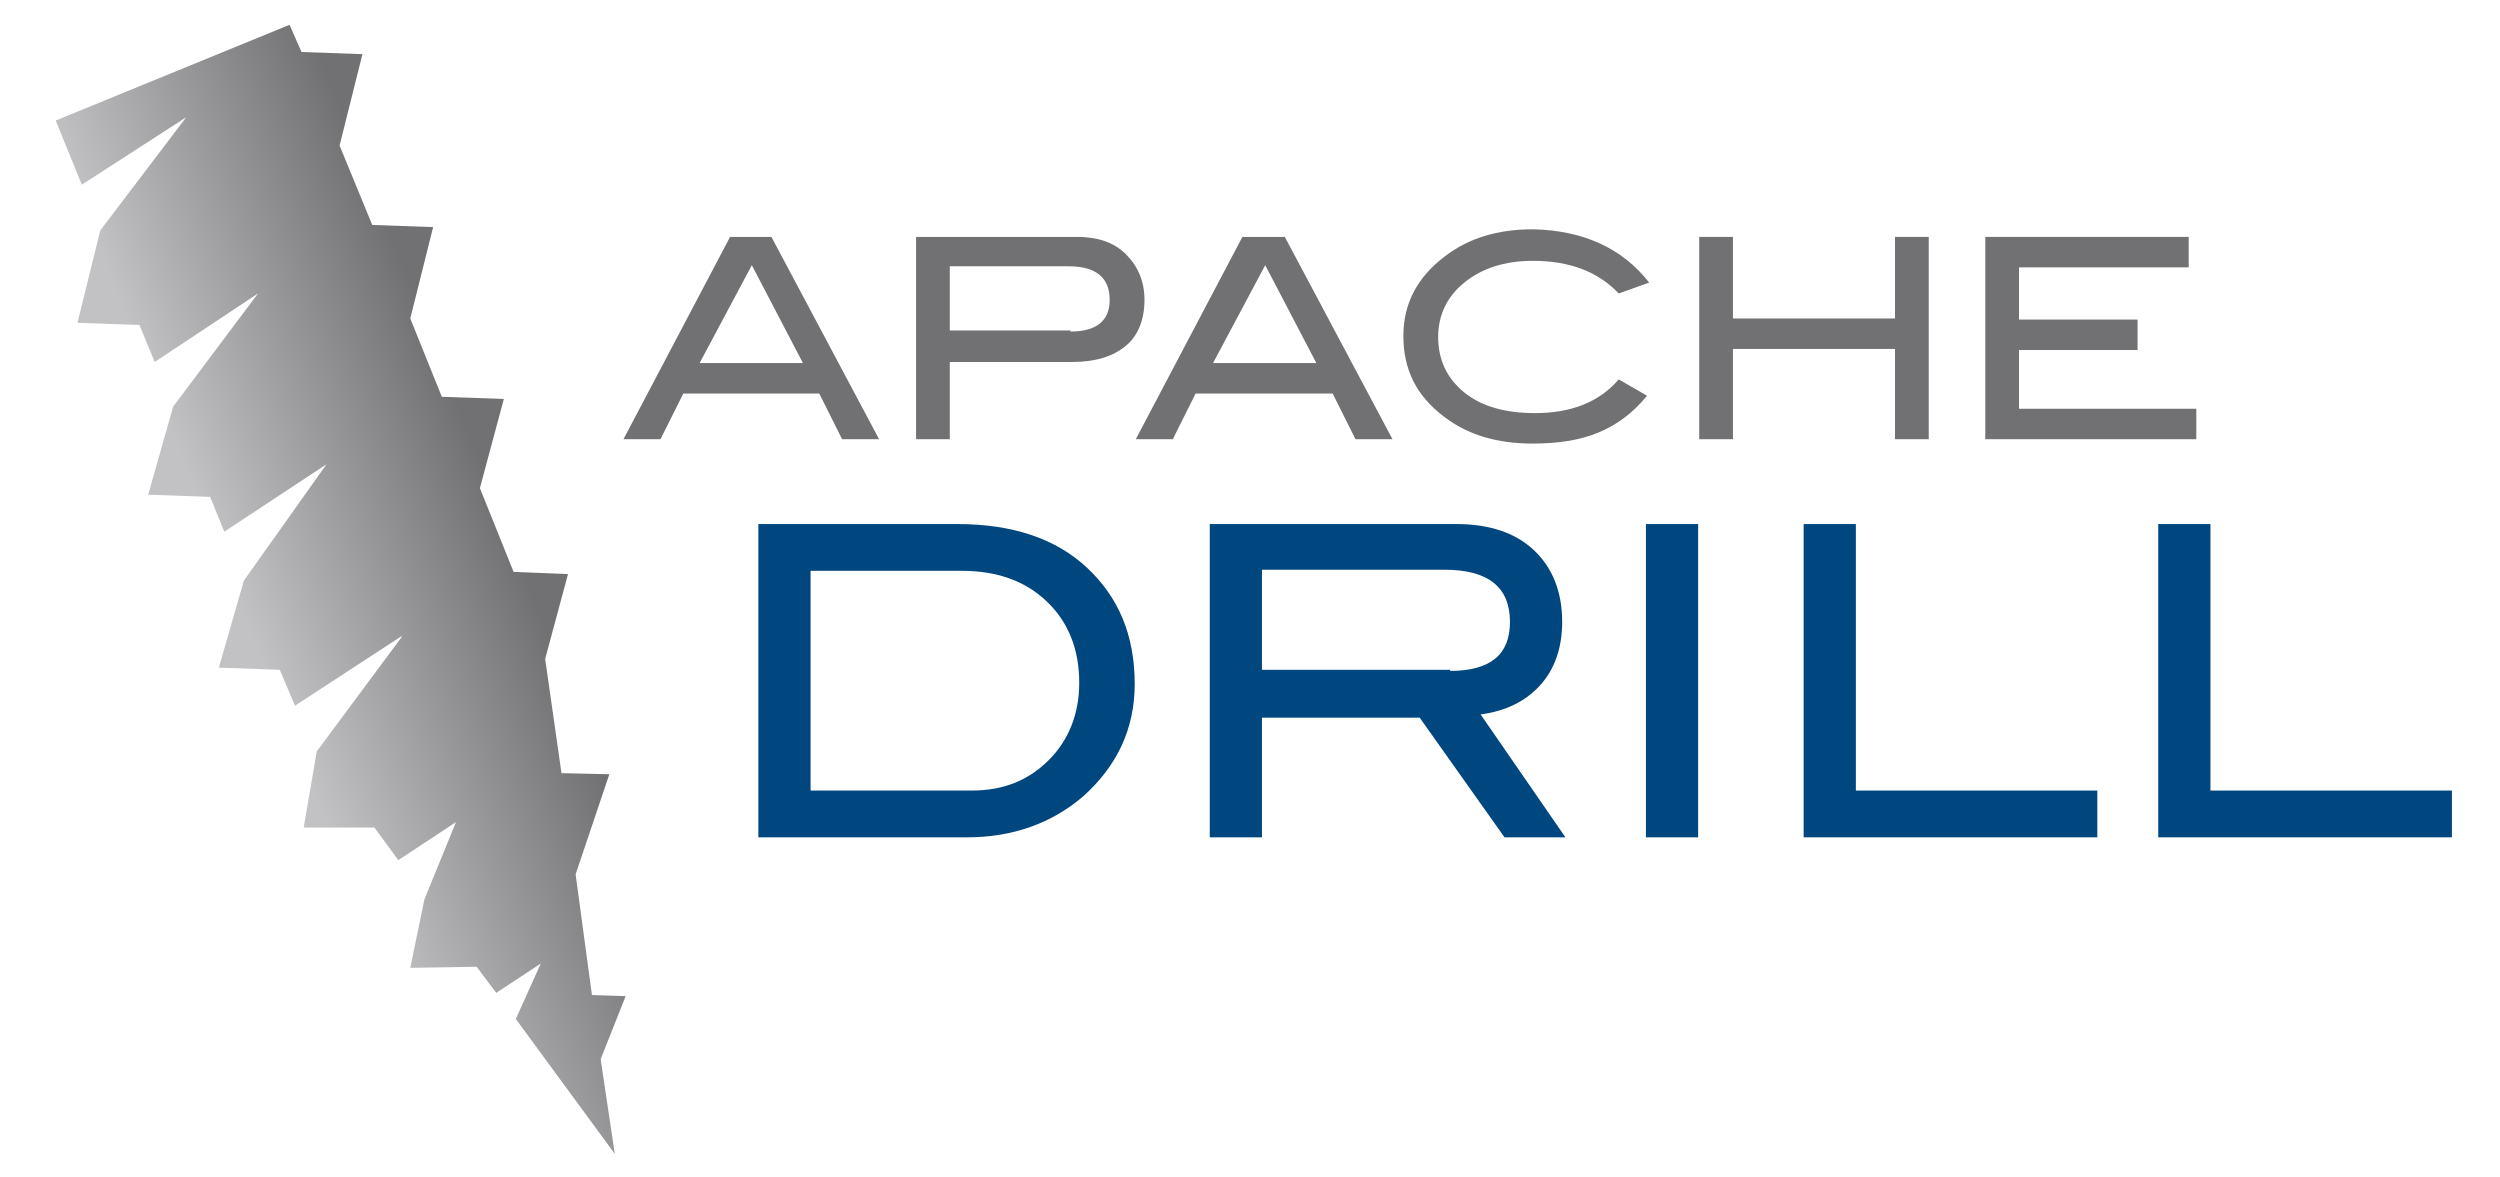
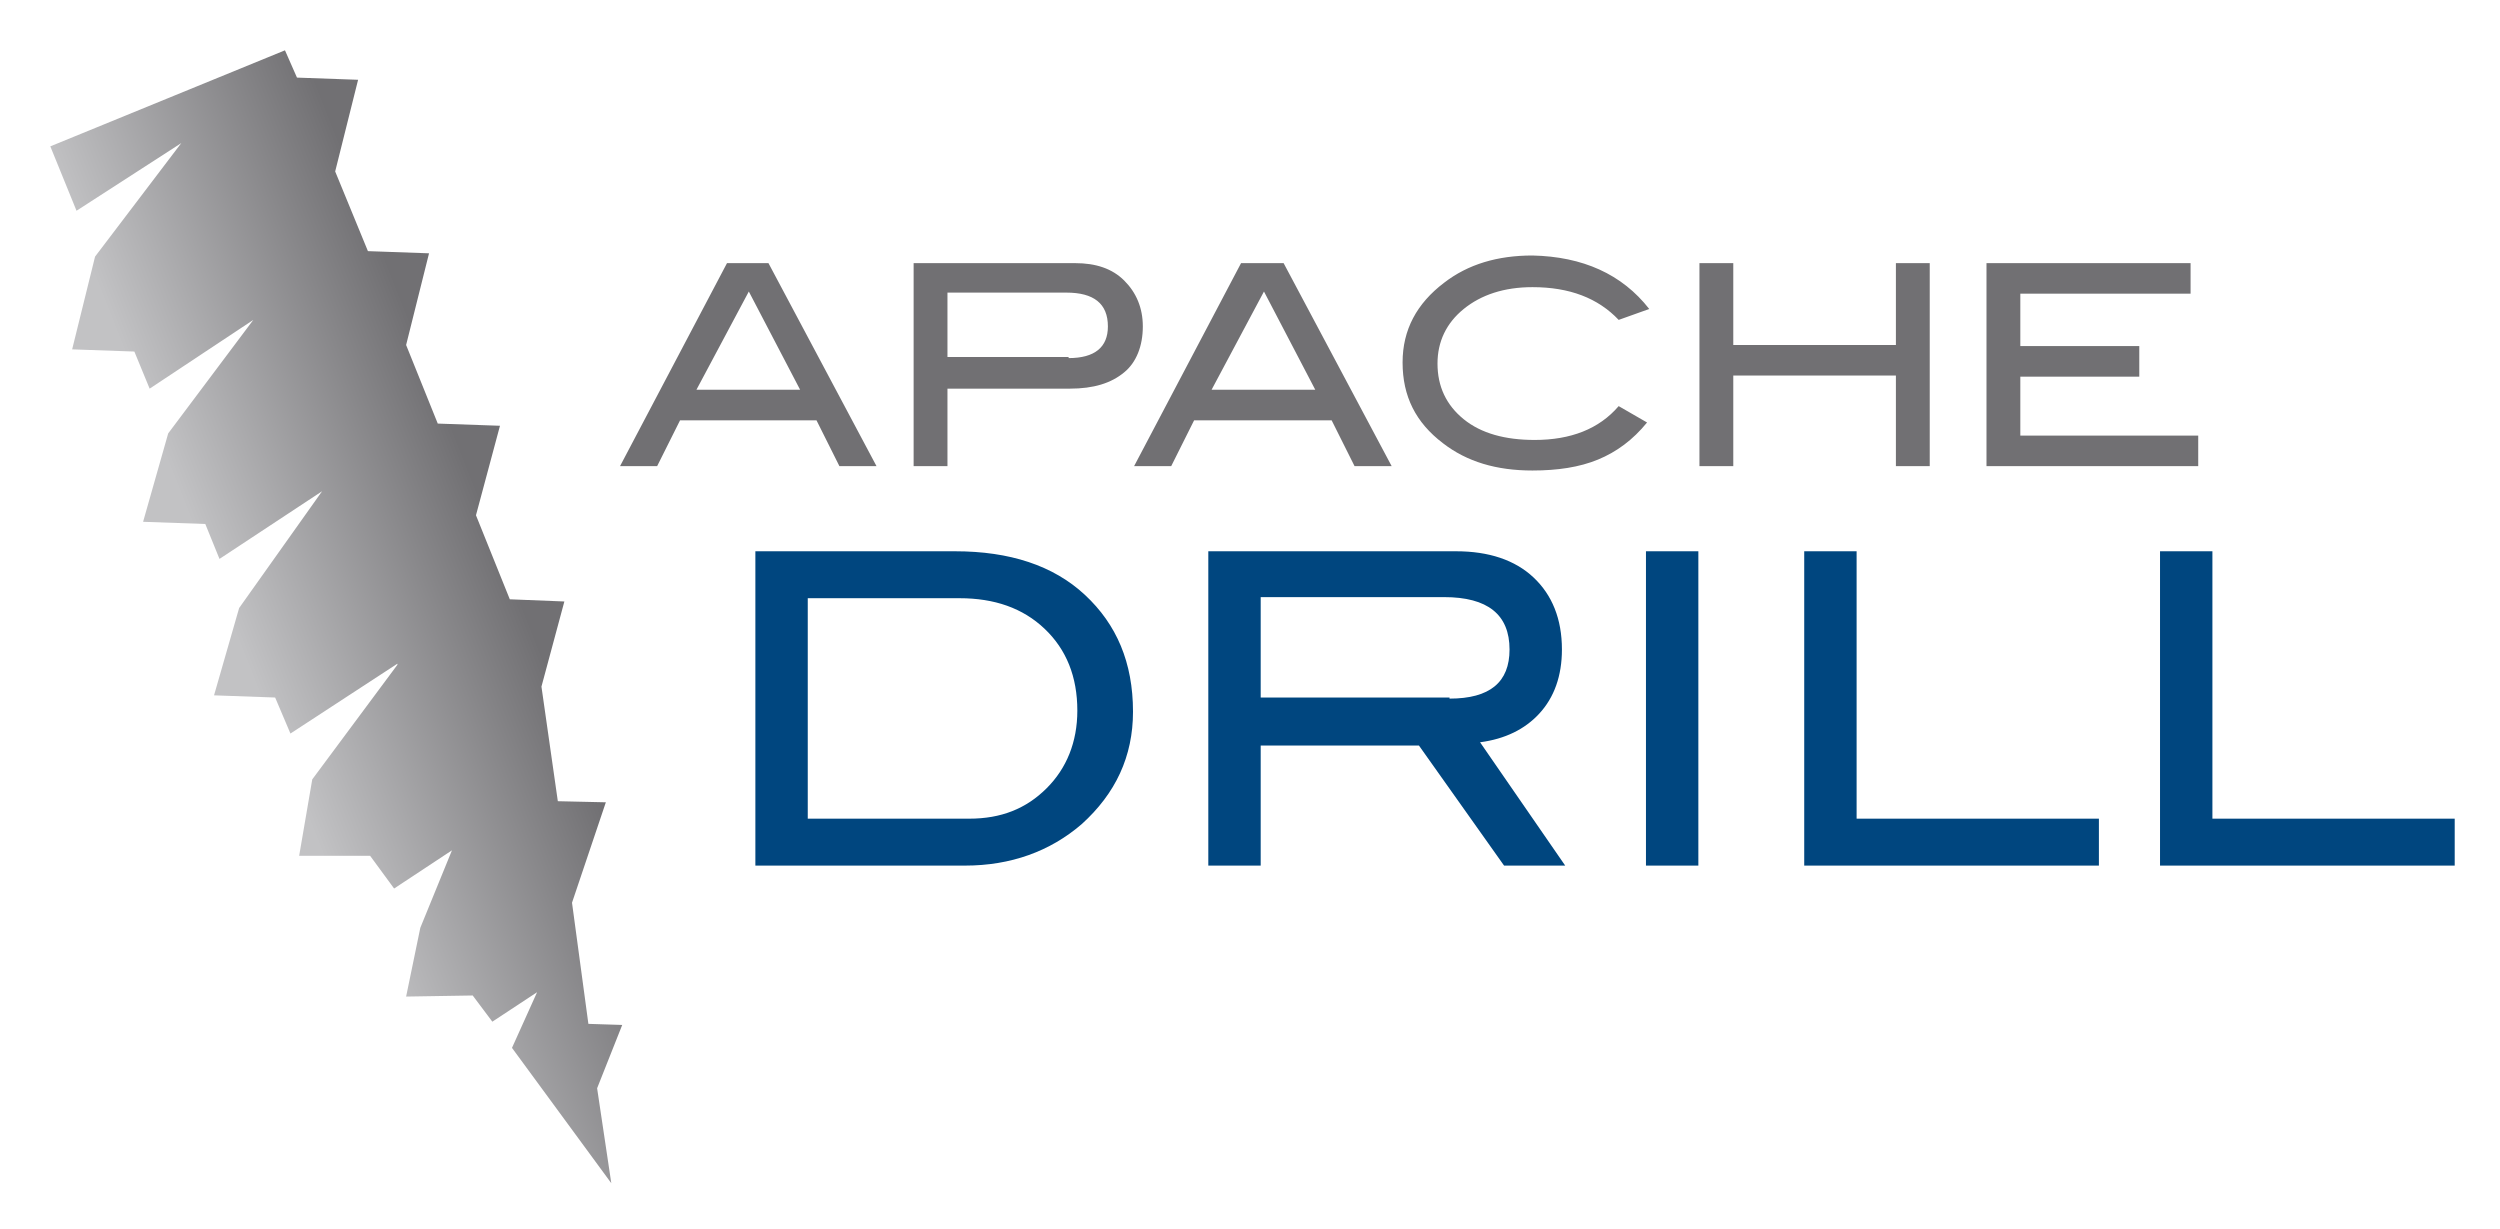
- <svg xmlns="http://www.w3.org/2000/svg" version="1.1" id="Layer_1" x="0px" y="0px" viewBox="9.08 7.42 229.84 108.16" style="enable-background:new 0 0 252.5 124.5;" xml:space="preserve">
-   <style type="text/css">
- 	.st0{fill:#717073;}
- 	.st1{fill:#00467F;}
- 	.st2{fill:url(#SVGID_1_);}
- </style>
+ <svg xmlns="http://www.w3.org/2000/svg" role="img" viewBox="9.59 5.09 229.06 112.56">
+   <style>svg {enable-background:new 0 0 252.5 124.5}</style>
  <g>
    <g>
-       <path class="st0" d="M89.9,47.8h-3.4l-2.1-4.2H71.9l-2.1,4.2h-3.4l9.8-18.6H80L89.9,47.8z M82.9,40.8l-4.7-9l-4.8,9H82.9z" />
-       <path class="st0" d="M108.1,29.2c1.9,0,3.4,0.5,4.5,1.6c1.1,1.1,1.7,2.5,1.7,4.2c0,1.8-0.6,3.3-1.7,4.2c-1.2,1-2.8,1.5-5,1.5H96.4    v7.1h-3.1V29.2H108.1z M107.5,37.9c2.4,0,3.6-1,3.6-2.9c0-2.1-1.3-3.1-3.8-3.1H96.4v5.9H107.5z" />
-       <path class="st0" d="M137.1,47.8h-3.4l-2.1-4.2H119l-2.1,4.2h-3.4l9.8-18.6h3.9L137.1,47.8z M130.1,40.8l-4.7-9l-4.8,9H130.1z" />
-       <path class="st0" d="M160.7,33.4l-2.8,1c-1.9-2-4.5-3-7.9-3c-2.6,0-4.7,0.7-6.3,2c-1.6,1.3-2.4,3-2.4,5c0,2.1,0.8,3.8,2.4,5.1    c1.6,1.3,3.8,1.9,6.5,1.9c3.3,0,5.9-1,7.7-3.1l2.6,1.5c-1.3,1.6-2.8,2.7-4.5,3.4c-1.7,0.7-3.7,1-6,1c-3.3,0-6-0.8-8.2-2.5    c-2.5-1.9-3.7-4.3-3.7-7.4c0-3,1.3-5.4,3.8-7.3c2.2-1.7,4.9-2.5,8.1-2.5C154.6,28.6,158.2,30.2,160.7,33.4z" />
-       <path class="st0" d="M186.4,47.8h-3.1v-8.3h-14.9v8.3h-3.1V29.2h3.1v7.5h14.9v-7.5h3.1V47.8z" />
-       <path class="st0" d="M211,47.8h-19.4V29.2h18.7V32h-15.6v4.8h10.9v2.8h-10.9V45H211V47.8z" />
+       <path fill="#717073" d="M89.9 47.8h-3.4l-2.1-4.2H71.9l-2.1 4.2h-3.4l9.8-18.6H80l9.9 18.6zm-7-7l-4.7-9-4.8 9h9.5zm25.2-11.6c1.9 0 3.4.5 4.5 1.6s1.7 2.5 1.7 4.2c0 1.8-.6 3.3-1.7 4.2-1.2 1-2.8 1.5-5 1.5H96.4v7.1h-3.1V29.2h14.8zm-.6 8.7c2.4 0 3.6-1 3.6-2.9 0-2.1-1.3-3.1-3.8-3.1H96.4v5.9h11.1zm29.6 9.9h-3.4l-2.1-4.2H119l-2.1 4.2h-3.4l9.8-18.6h3.9l9.9 18.6zm-7-7l-4.7-9-4.8 9h9.5zm30.6-7.4l-2.8 1c-1.9-2-4.5-3-7.9-3-2.6 0-4.7.7-6.3 2-1.6 1.3-2.4 3-2.4 5 0 2.1.8 3.8 2.4 5.1 1.6 1.3 3.8 1.9 6.5 1.9 3.3 0 5.9-1 7.7-3.1l2.6 1.5c-1.3 1.6-2.8 2.7-4.5 3.4-1.7.7-3.7 1-6 1-3.3 0-6-.8-8.2-2.5-2.5-1.9-3.7-4.3-3.7-7.4 0-3 1.3-5.4 3.8-7.3 2.2-1.7 4.9-2.5 8.1-2.5 4.6.1 8.2 1.7 10.7 4.9zm25.7 14.4h-3.1v-8.3h-14.9v8.3h-3.1V29.2h3.1v7.5h14.9v-7.5h3.1v18.6zm24.6 0h-19.4V29.2h18.7V32h-15.6v4.8h10.9v2.8h-10.9V45H211v2.8z" />
    </g>
  </g>
  <g>
    <g>
-       <path class="st1" d="M97.1,55.6c5,0,9,1.3,11.9,4c2.9,2.7,4.4,6.2,4.4,10.7c0,4.1-1.6,7.5-4.7,10.3c-2.9,2.5-6.5,3.8-10.7,3.8    H78.8V55.6H97.1z M98.4,80.1c2.9,0,5.2-0.9,7.1-2.8c1.8-1.8,2.8-4.2,2.8-7.1c0-3.1-1-5.6-3-7.5c-2-1.9-4.6-2.8-7.8-2.8H83.6v20.2    H98.4z" />
-       <path class="st1" d="M153,84.4h-5.6l-7.8-11h-14.5v11h-4.8V55.6h22.7c3,0,5.4,0.8,7.1,2.4c1.7,1.6,2.6,3.8,2.6,6.6    c0,2.4-0.7,4.4-2.1,5.9c-1.3,1.4-3.1,2.3-5.4,2.6L153,84.4z M142.4,69.1c3.7,0,5.5-1.5,5.5-4.5c0-3.2-2-4.8-6-4.8h-16.8v9.2H142.4    z" />
-       <path class="st1" d="M165.2,84.4h-4.8V55.6h4.8V84.4z" />
-       <path class="st1" d="M201.9,84.4h-27V55.6h4.8v24.5h22.2V84.4z" />
-       <path class="st1" d="M234.5,84.4h-27V55.6h4.8v24.5h22.2V84.4z" />
+       <path fill="#00467f" d="M97.1 55.6c5 0 9 1.3 11.9 4 2.9 2.7 4.4 6.2 4.4 10.7 0 4.1-1.6 7.5-4.7 10.3-2.9 2.5-6.5 3.8-10.7 3.8H78.8V55.6h18.3zm1.3 24.5c2.9 0 5.2-.9 7.1-2.8 1.8-1.8 2.8-4.2 2.8-7.1 0-3.1-1-5.6-3-7.5-2-1.9-4.6-2.8-7.8-2.8H83.6v20.2h14.8zm54.6 4.3h-5.6l-7.8-11h-14.5v11h-4.8V55.6H143c3 0 5.4.8 7.1 2.4 1.7 1.6 2.6 3.8 2.6 6.6 0 2.4-.7 4.4-2.1 5.9-1.3 1.4-3.1 2.3-5.4 2.6l7.8 11.3zm-10.6-15.3c3.7 0 5.5-1.5 5.5-4.5 0-3.2-2-4.8-6-4.8h-16.8V69h17.3zm22.8 15.3h-4.8V55.6h4.8v28.8zm36.7 0h-27V55.6h4.8v24.5h22.2v4.3zm32.6 0h-27V55.6h4.8v24.5h22.2v4.3z" />
    </g>
  </g>
-   <linearGradient id="SVGID_1_" gradientUnits="userSpaceOnUse" x1="33.233" y1="68.463" x2="56.9" y2="59.13">
-     <stop offset="0" style="stop-color:#C2C2C4" />
-     <stop offset="1" style="stop-color:#717073" />
+   <linearGradient id="a" x1="33.233" x2="56.9" y1="68.463" y2="59.13" gradientUnits="userSpaceOnUse">
+     <stop offset="0" stop-color="#c2c2c4" />
+     <stop offset="1" stop-color="#717073" />
  </linearGradient>
-   <polygon class="st2" points="14.2,18.5 16.6,24.4 26.2,18.2 18.3,28.6 18.3,28.6 16.2,37.1 21.9,37.3 23.3,40.7 32.8,34.4 25,44.8   25,44.8 22.7,52.9 28.4,53.1 29.7,56.3 39.1,50.1 31.5,60.8 31.5,60.8 29.2,68.8 34.8,69 36.2,72.3 46,65.9 46,66 38.2,76.5   37,83.5 43.5,83.5 45.7,86.5 51,83 48.1,90.1 46.8,96.4 52.9,96.3 54.7,98.7 58.8,96 56.5,101.1 65.6,113.5 64.3,104.8 66.6,99   63.5,98.9 62,87.8 65.1,78.6 60.7,78.5 59.2,68 61.3,60.2 56.3,60 53.2,52.3 55.4,44.1 49.7,43.9 46.8,36.7 48.9,28.3 43.3,28.1   40.3,20.8 42.4,12.4 36.8,12.2 35.7,9.7 " />
+   <path fill="url(#a)" d="M14.2 18.5l2.4 5.9 9.6-6.2-7.9 10.4-2.1 8.5 5.7.2 1.4 3.4 9.5-6.3L25 44.8l-2.3 8.1 5.7.2 1.3 3.2 9.4-6.2-7.6 10.7-2.3 8 5.6.2 1.4 3.3 9.8-6.4v.1l-7.8 10.5-1.2 7h6.5l2.2 3L51 83l-2.9 7.1-1.3 6.3 6.1-.1 1.8 2.4 4.1-2.7-2.3 5.1 9.1 12.4-1.3-8.7 2.3-5.8-3.1-.1L62 87.8l3.1-9.2-4.4-.1L59.2 68l2.1-7.8-5-.2-3.1-7.7 2.2-8.2-5.7-.2-2.9-7.2 2.1-8.4-5.6-.2-3-7.3 2.1-8.4-5.6-.2-1.1-2.5z" />
</svg>
